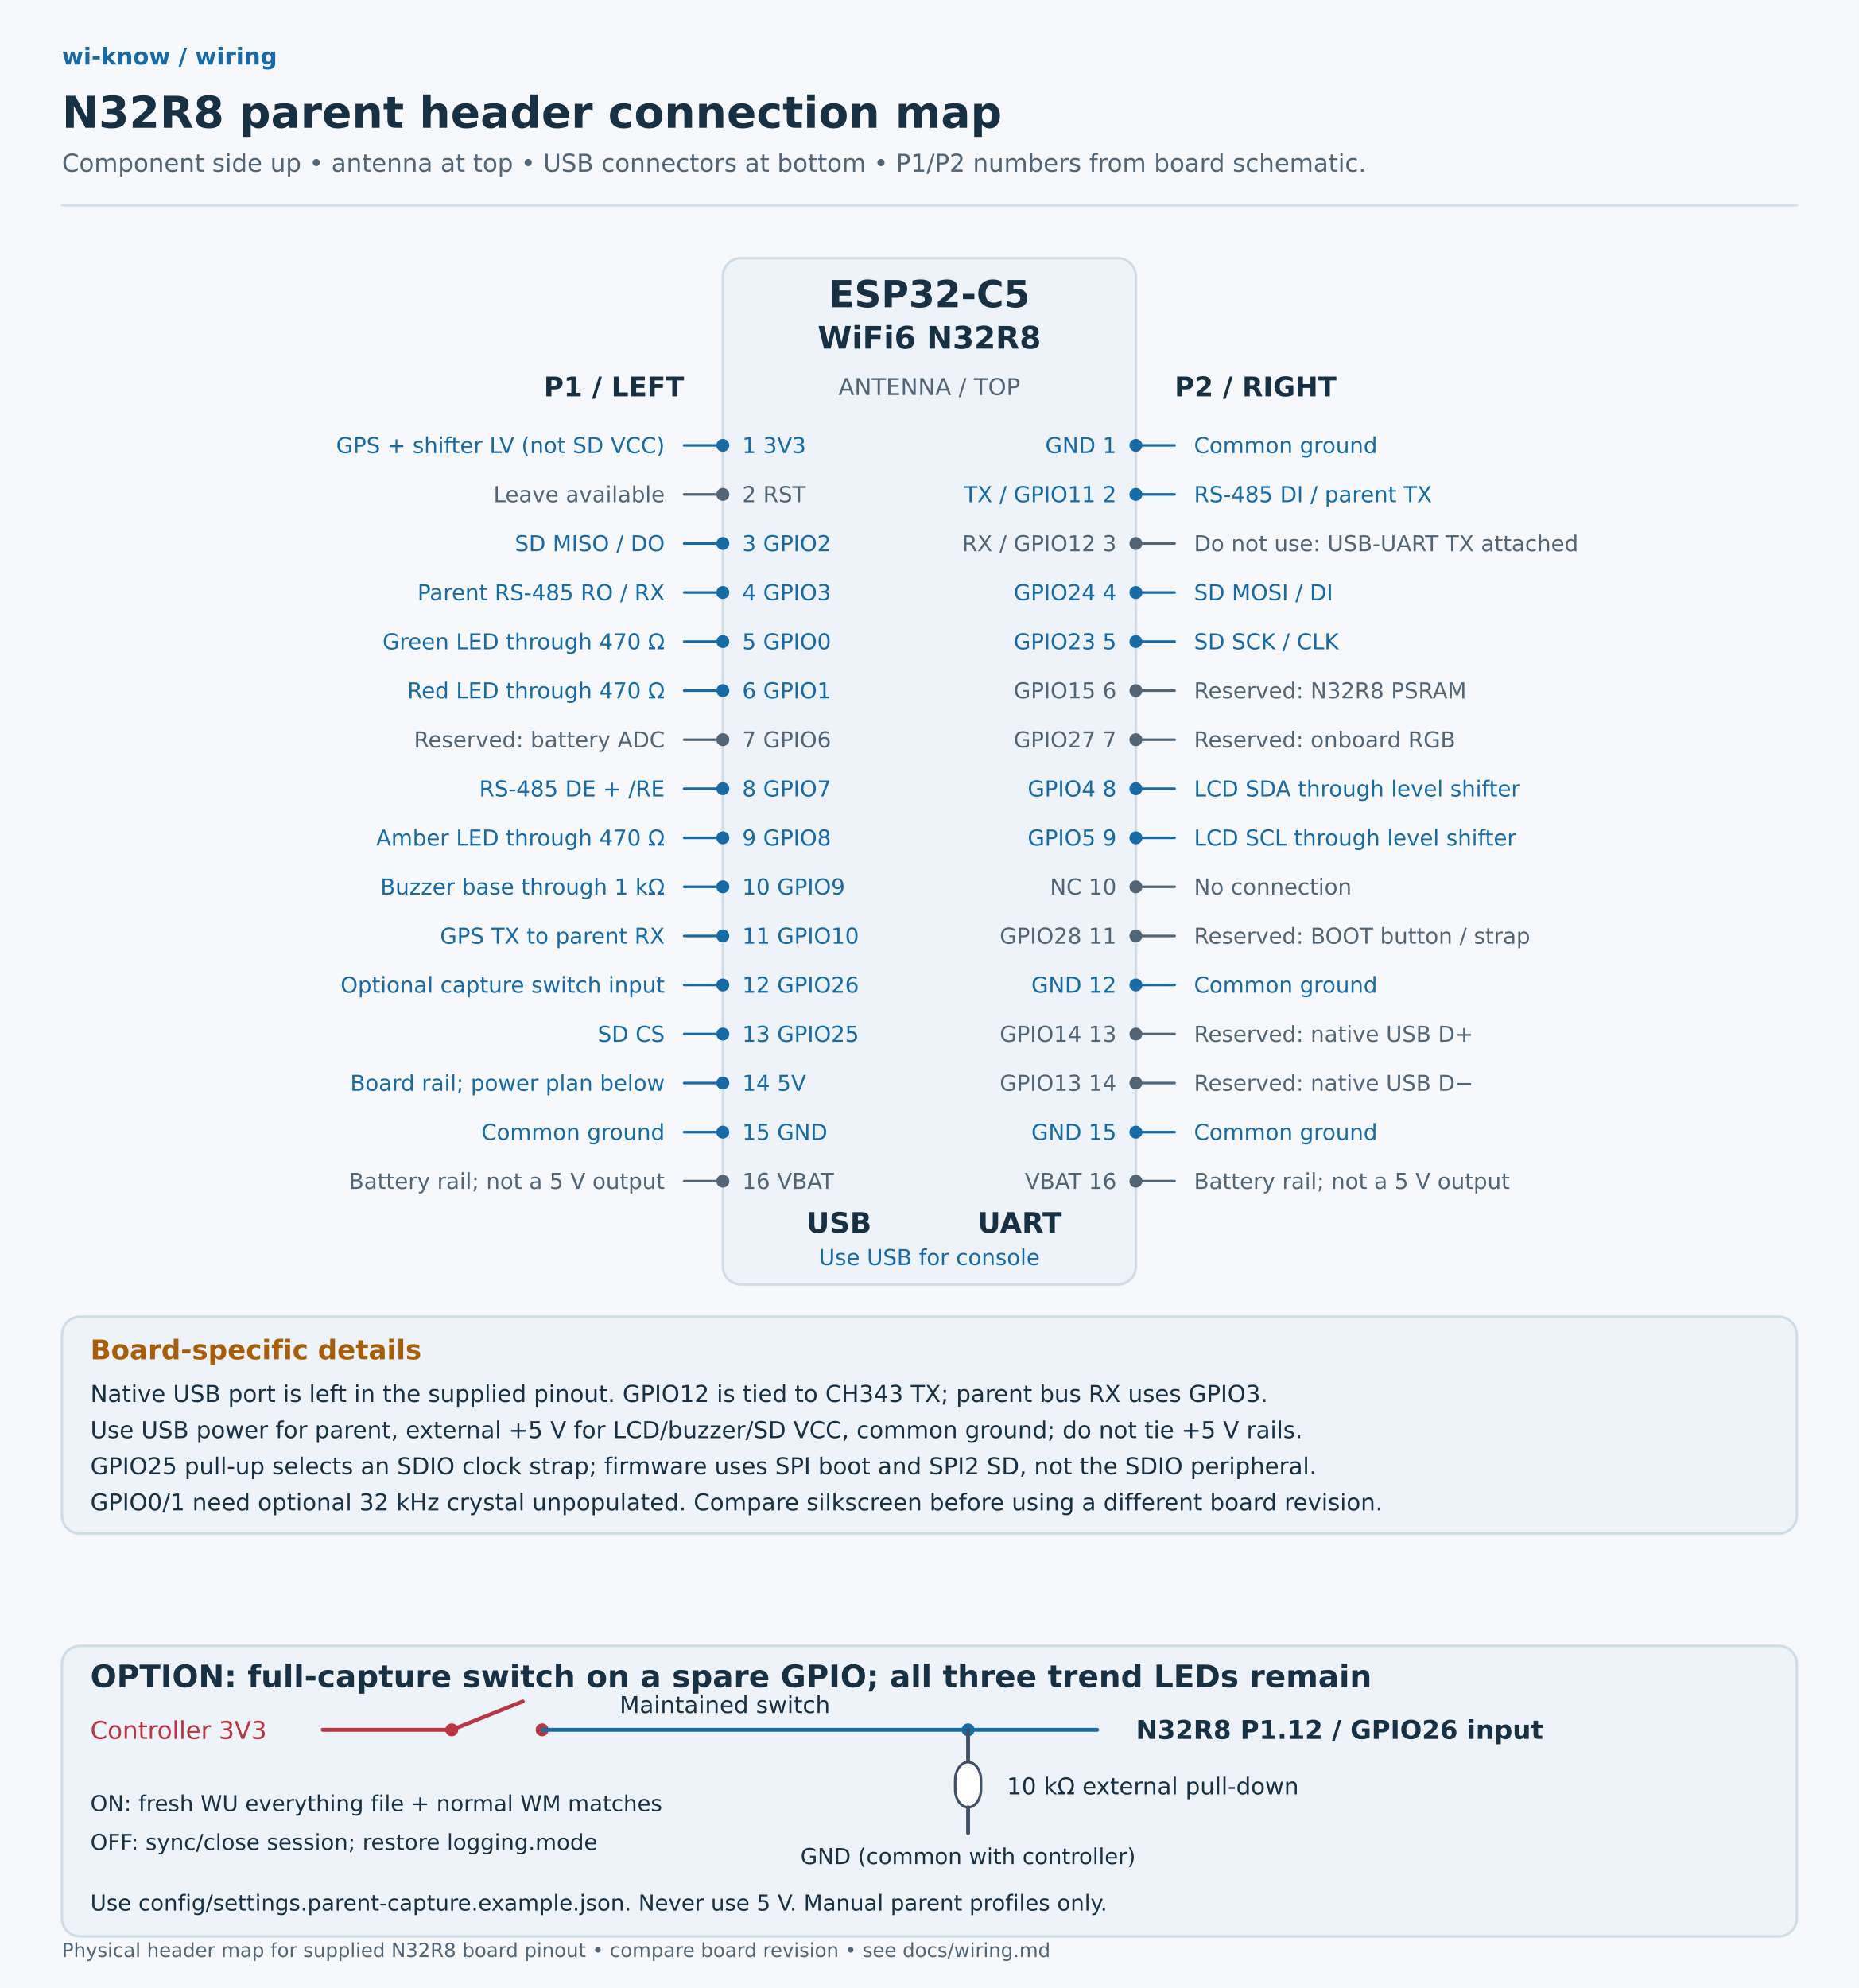
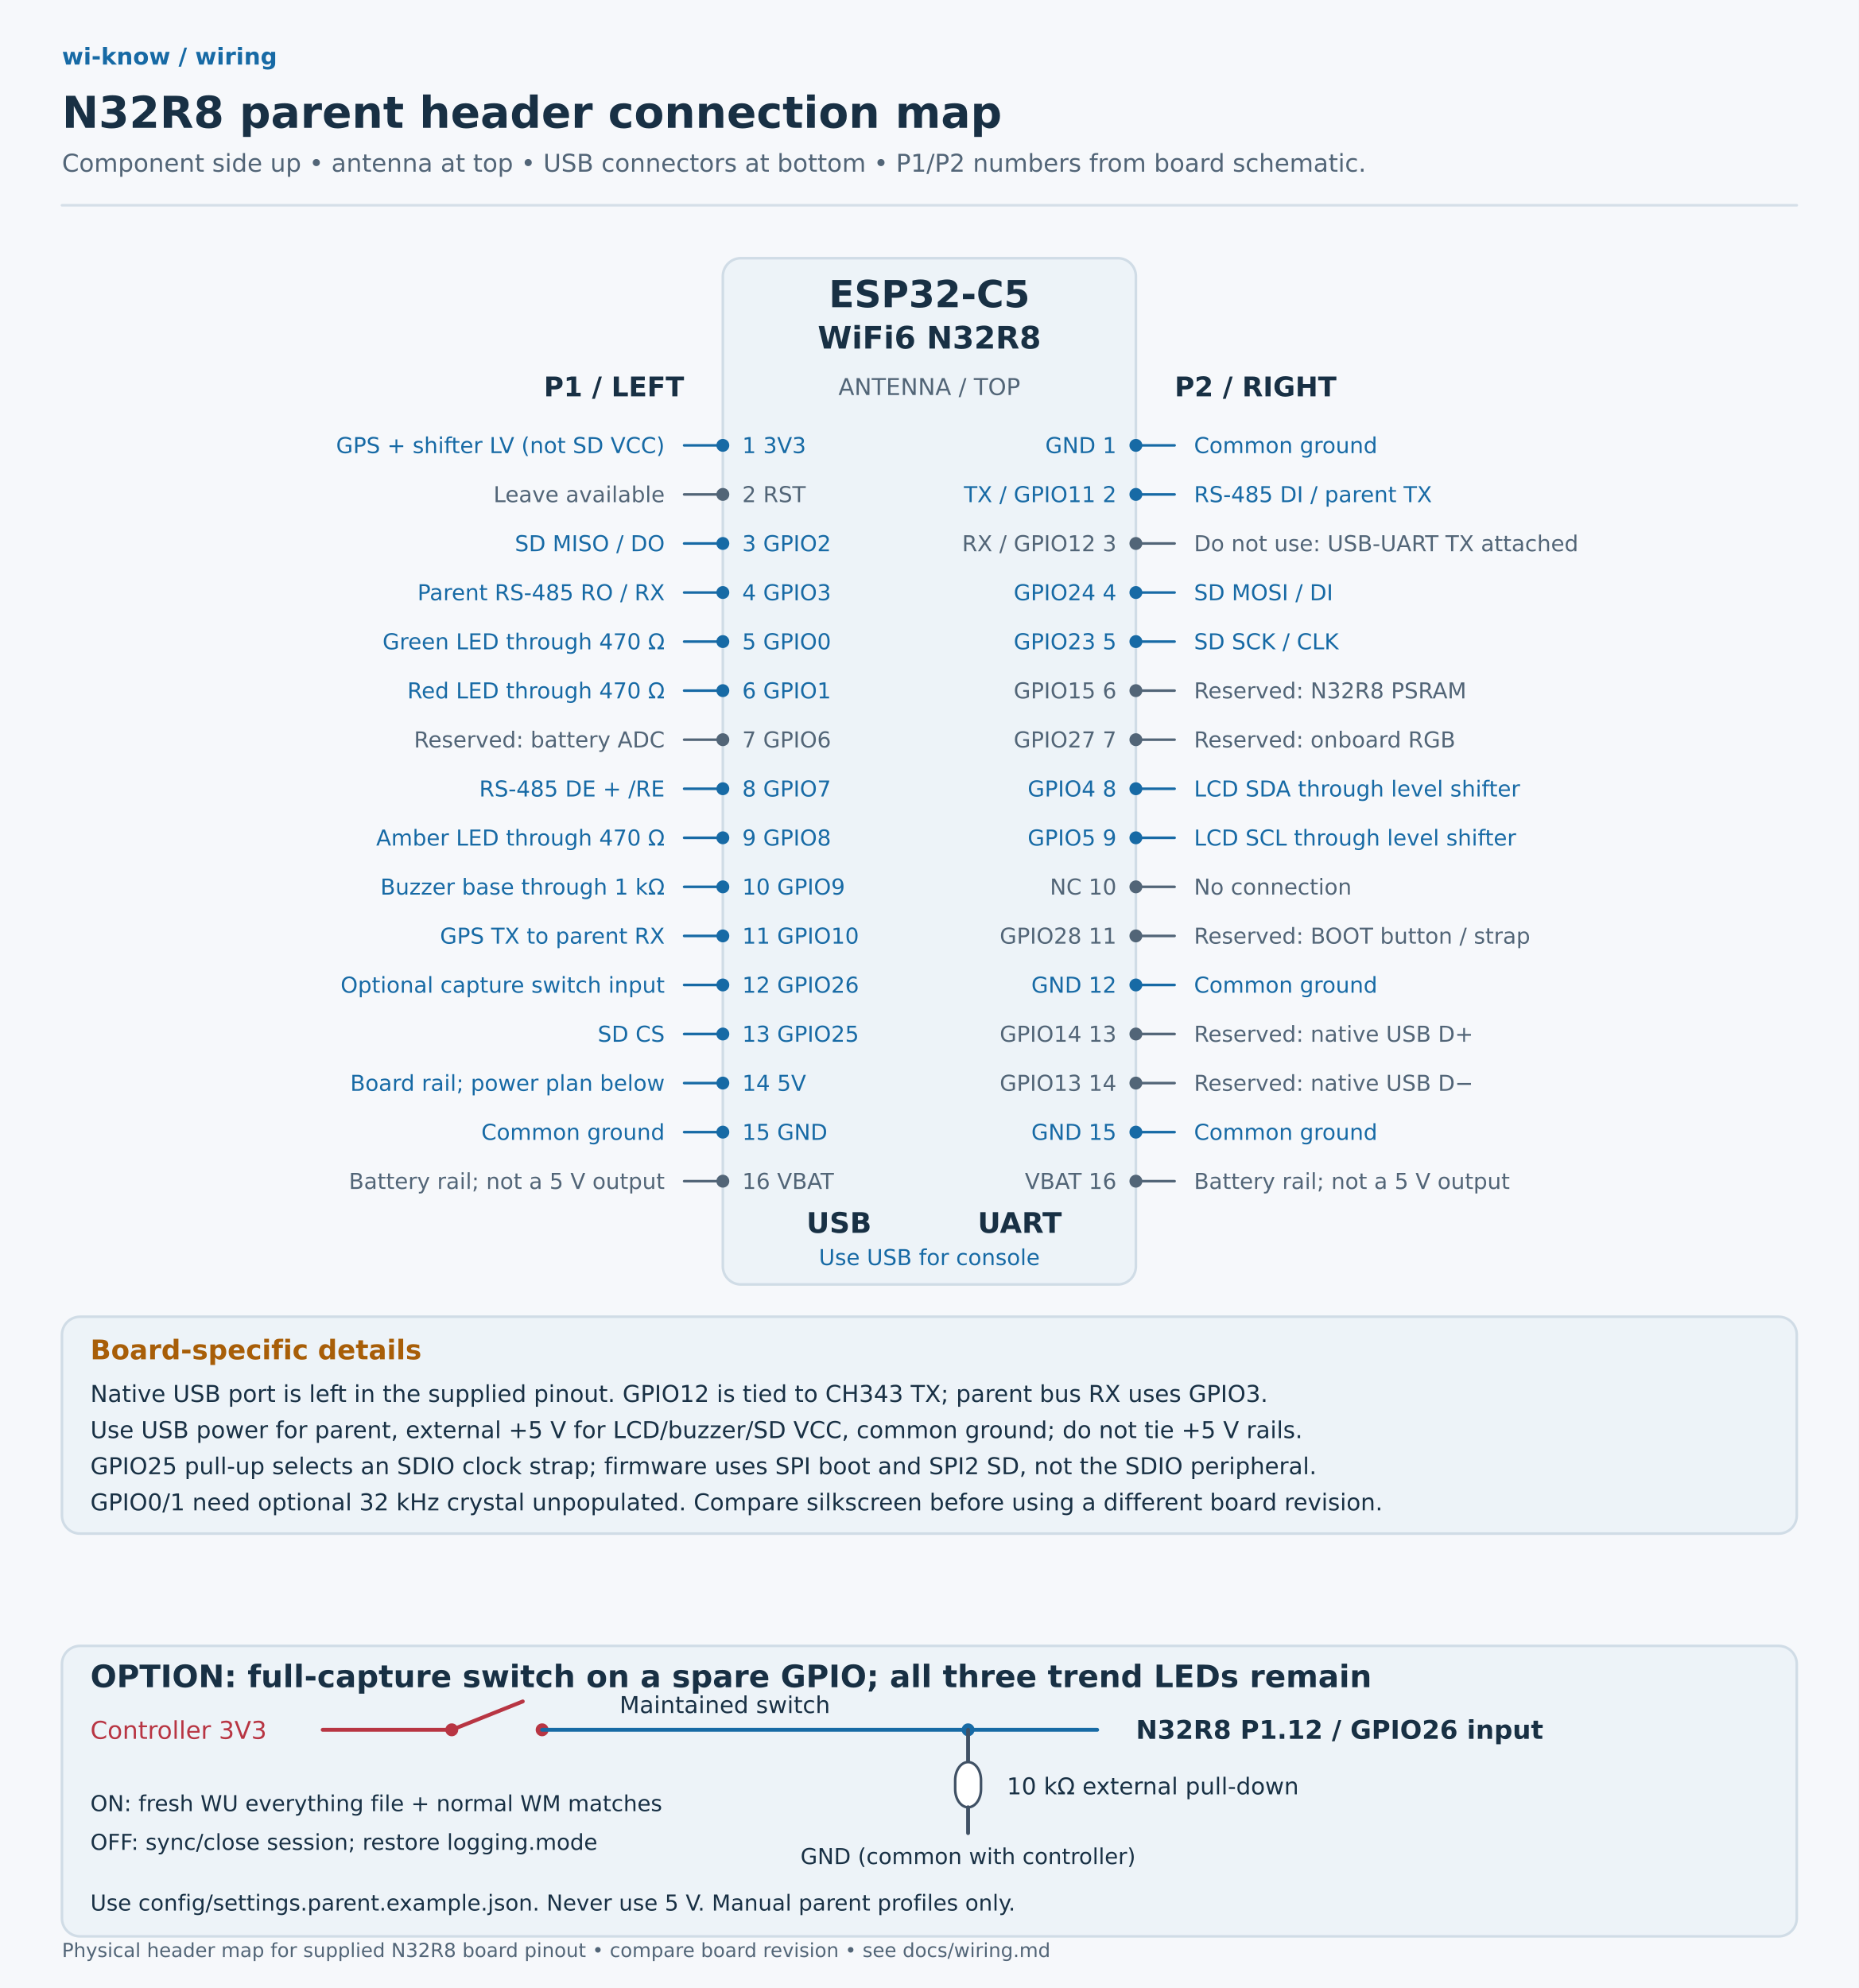
<svg xmlns="http://www.w3.org/2000/svg" width="1440" height="1540" viewBox="0 0 1440 1540" role="img" aria-labelledby="title description">
  <defs>
    <marker id="arrow-blue" markerWidth="8" markerHeight="8" refX="6" refY="3" orient="auto-start-reverse">
      <path d="M0,0 L0,6 L6,3 z" fill="#176aa5" />
    </marker>
  </defs>
  <rect width="1440" height="1540" fill="#f6f8fb" />
  <text x="48" y="50" fill="#176aa5" font-family="DejaVu Sans, Noto Sans, sans-serif" font-size="18" font-weight="700" text-anchor="start">wi-know / wiring</text>
  <text x="48" y="99" fill="#183044" font-family="DejaVu Sans, Noto Sans, sans-serif" font-size="34" font-weight="700" text-anchor="start">N32R8 parent header connection map</text>
  <text x="48" y="133" fill="#526577" font-family="DejaVu Sans, Noto Sans, sans-serif" font-size="19" font-weight="400" text-anchor="start">Component side up • antenna at top • USB connectors at bottom • P1/P2 numbers from board schematic.</text>
  <polyline points="48,159 1392,159" fill="none" stroke="#d5dfe8" stroke-width="2" stroke-linejoin="round" stroke-linecap="round" />
  <rect x="560" y="200" width="320" height="795" rx="14" fill="#edf3f8" stroke="#d0dce6" stroke-width="2" />
  <text x="720" y="238" fill="#183044" font-family="DejaVu Sans, Noto Sans, sans-serif" font-size="29" font-weight="700" text-anchor="middle">ESP32-C5</text>
  <text x="720" y="270" fill="#183044" font-family="DejaVu Sans, Noto Sans, sans-serif" font-size="24" font-weight="700" text-anchor="middle">WiFi6 N32R8</text>
  <text x="720" y="306" fill="#526577" font-family="DejaVu Sans, Noto Sans, sans-serif" font-size="18" font-weight="400" text-anchor="middle">ANTENNA / TOP</text>
  <text x="650" y="955" fill="#183044" font-family="DejaVu Sans, Noto Sans, sans-serif" font-size="22" font-weight="700" text-anchor="middle">USB</text>
  <text x="790" y="955" fill="#183044" font-family="DejaVu Sans, Noto Sans, sans-serif" font-size="22" font-weight="700" text-anchor="middle">UART</text>
  <text x="720" y="980" fill="#176aa5" font-family="DejaVu Sans, Noto Sans, sans-serif" font-size="17" font-weight="400" text-anchor="middle">Use USB for console</text>
  <circle cx="560" cy="345" r="5" fill="#176aa5" />
  <text x="575" y="351" fill="#176aa5" font-family="DejaVu Sans, Noto Sans, sans-serif" font-size="17" font-weight="400" text-anchor="start">1  3V3</text>
  <polyline points="530,345 560,345" fill="none" stroke="#176aa5" stroke-width="2" stroke-linejoin="round" stroke-linecap="round" />
  <text x="515" y="351" fill="#176aa5" font-family="DejaVu Sans, Noto Sans, sans-serif" font-size="17" font-weight="400" text-anchor="end">GPS + shifter LV (not SD VCC)</text>
  <circle cx="560" cy="383" r="5" fill="#526577" />
  <text x="575" y="389" fill="#526577" font-family="DejaVu Sans, Noto Sans, sans-serif" font-size="17" font-weight="400" text-anchor="start">2  RST</text>
  <polyline points="530,383 560,383" fill="none" stroke="#526577" stroke-width="2" stroke-linejoin="round" stroke-linecap="round" />
  <text x="515" y="389" fill="#526577" font-family="DejaVu Sans, Noto Sans, sans-serif" font-size="17" font-weight="400" text-anchor="end">Leave available</text>
  <circle cx="560" cy="421" r="5" fill="#176aa5" />
  <text x="575" y="427" fill="#176aa5" font-family="DejaVu Sans, Noto Sans, sans-serif" font-size="17" font-weight="400" text-anchor="start">3  GPIO2</text>
  <polyline points="530,421 560,421" fill="none" stroke="#176aa5" stroke-width="2" stroke-linejoin="round" stroke-linecap="round" />
  <text x="515" y="427" fill="#176aa5" font-family="DejaVu Sans, Noto Sans, sans-serif" font-size="17" font-weight="400" text-anchor="end">SD MISO / DO</text>
  <circle cx="560" cy="459" r="5" fill="#176aa5" />
  <text x="575" y="465" fill="#176aa5" font-family="DejaVu Sans, Noto Sans, sans-serif" font-size="17" font-weight="400" text-anchor="start">4  GPIO3</text>
  <polyline points="530,459 560,459" fill="none" stroke="#176aa5" stroke-width="2" stroke-linejoin="round" stroke-linecap="round" />
  <text x="515" y="465" fill="#176aa5" font-family="DejaVu Sans, Noto Sans, sans-serif" font-size="17" font-weight="400" text-anchor="end">Parent RS-485 RO / RX</text>
  <circle cx="560" cy="497" r="5" fill="#176aa5" />
  <text x="575" y="503" fill="#176aa5" font-family="DejaVu Sans, Noto Sans, sans-serif" font-size="17" font-weight="400" text-anchor="start">5  GPIO0</text>
  <polyline points="530,497 560,497" fill="none" stroke="#176aa5" stroke-width="2" stroke-linejoin="round" stroke-linecap="round" />
  <text x="515" y="503" fill="#176aa5" font-family="DejaVu Sans, Noto Sans, sans-serif" font-size="17" font-weight="400" text-anchor="end">Green LED through 470 Ω</text>
  <circle cx="560" cy="535" r="5" fill="#176aa5" />
  <text x="575" y="541" fill="#176aa5" font-family="DejaVu Sans, Noto Sans, sans-serif" font-size="17" font-weight="400" text-anchor="start">6  GPIO1</text>
  <polyline points="530,535 560,535" fill="none" stroke="#176aa5" stroke-width="2" stroke-linejoin="round" stroke-linecap="round" />
  <text x="515" y="541" fill="#176aa5" font-family="DejaVu Sans, Noto Sans, sans-serif" font-size="17" font-weight="400" text-anchor="end">Red LED through 470 Ω</text>
  <circle cx="560" cy="573" r="5" fill="#526577" />
  <text x="575" y="579" fill="#526577" font-family="DejaVu Sans, Noto Sans, sans-serif" font-size="17" font-weight="400" text-anchor="start">7  GPIO6</text>
  <polyline points="530,573 560,573" fill="none" stroke="#526577" stroke-width="2" stroke-linejoin="round" stroke-linecap="round" />
  <text x="515" y="579" fill="#526577" font-family="DejaVu Sans, Noto Sans, sans-serif" font-size="17" font-weight="400" text-anchor="end">Reserved: battery ADC</text>
  <circle cx="560" cy="611" r="5" fill="#176aa5" />
  <text x="575" y="617" fill="#176aa5" font-family="DejaVu Sans, Noto Sans, sans-serif" font-size="17" font-weight="400" text-anchor="start">8  GPIO7</text>
  <polyline points="530,611 560,611" fill="none" stroke="#176aa5" stroke-width="2" stroke-linejoin="round" stroke-linecap="round" />
  <text x="515" y="617" fill="#176aa5" font-family="DejaVu Sans, Noto Sans, sans-serif" font-size="17" font-weight="400" text-anchor="end">RS-485 DE + /RE</text>
  <circle cx="560" cy="649" r="5" fill="#176aa5" />
  <text x="575" y="655" fill="#176aa5" font-family="DejaVu Sans, Noto Sans, sans-serif" font-size="17" font-weight="400" text-anchor="start">9  GPIO8</text>
  <polyline points="530,649 560,649" fill="none" stroke="#176aa5" stroke-width="2" stroke-linejoin="round" stroke-linecap="round" />
  <text x="515" y="655" fill="#176aa5" font-family="DejaVu Sans, Noto Sans, sans-serif" font-size="17" font-weight="400" text-anchor="end">Amber LED through 470 Ω</text>
  <circle cx="560" cy="687" r="5" fill="#176aa5" />
  <text x="575" y="693" fill="#176aa5" font-family="DejaVu Sans, Noto Sans, sans-serif" font-size="17" font-weight="400" text-anchor="start">10  GPIO9</text>
  <polyline points="530,687 560,687" fill="none" stroke="#176aa5" stroke-width="2" stroke-linejoin="round" stroke-linecap="round" />
  <text x="515" y="693" fill="#176aa5" font-family="DejaVu Sans, Noto Sans, sans-serif" font-size="17" font-weight="400" text-anchor="end">Buzzer base through 1 kΩ</text>
  <circle cx="560" cy="725" r="5" fill="#176aa5" />
  <text x="575" y="731" fill="#176aa5" font-family="DejaVu Sans, Noto Sans, sans-serif" font-size="17" font-weight="400" text-anchor="start">11  GPIO10</text>
  <polyline points="530,725 560,725" fill="none" stroke="#176aa5" stroke-width="2" stroke-linejoin="round" stroke-linecap="round" />
  <text x="515" y="731" fill="#176aa5" font-family="DejaVu Sans, Noto Sans, sans-serif" font-size="17" font-weight="400" text-anchor="end">GPS TX to parent RX</text>
  <circle cx="560" cy="763" r="5" fill="#176aa5" />
  <text x="575" y="769" fill="#176aa5" font-family="DejaVu Sans, Noto Sans, sans-serif" font-size="17" font-weight="400" text-anchor="start">12  GPIO26</text>
  <polyline points="530,763 560,763" fill="none" stroke="#176aa5" stroke-width="2" stroke-linejoin="round" stroke-linecap="round" />
  <text x="515" y="769" fill="#176aa5" font-family="DejaVu Sans, Noto Sans, sans-serif" font-size="17" font-weight="400" text-anchor="end">Optional capture switch input</text>
  <circle cx="560" cy="801" r="5" fill="#176aa5" />
  <text x="575" y="807" fill="#176aa5" font-family="DejaVu Sans, Noto Sans, sans-serif" font-size="17" font-weight="400" text-anchor="start">13  GPIO25</text>
  <polyline points="530,801 560,801" fill="none" stroke="#176aa5" stroke-width="2" stroke-linejoin="round" stroke-linecap="round" />
  <text x="515" y="807" fill="#176aa5" font-family="DejaVu Sans, Noto Sans, sans-serif" font-size="17" font-weight="400" text-anchor="end">SD CS</text>
  <circle cx="560" cy="839" r="5" fill="#176aa5" />
  <text x="575" y="845" fill="#176aa5" font-family="DejaVu Sans, Noto Sans, sans-serif" font-size="17" font-weight="400" text-anchor="start">14  5V</text>
  <polyline points="530,839 560,839" fill="none" stroke="#176aa5" stroke-width="2" stroke-linejoin="round" stroke-linecap="round" />
  <text x="515" y="845" fill="#176aa5" font-family="DejaVu Sans, Noto Sans, sans-serif" font-size="17" font-weight="400" text-anchor="end">Board rail; power plan below</text>
  <circle cx="560" cy="877" r="5" fill="#176aa5" />
  <text x="575" y="883" fill="#176aa5" font-family="DejaVu Sans, Noto Sans, sans-serif" font-size="17" font-weight="400" text-anchor="start">15  GND</text>
  <polyline points="530,877 560,877" fill="none" stroke="#176aa5" stroke-width="2" stroke-linejoin="round" stroke-linecap="round" />
  <text x="515" y="883" fill="#176aa5" font-family="DejaVu Sans, Noto Sans, sans-serif" font-size="17" font-weight="400" text-anchor="end">Common ground</text>
  <circle cx="560" cy="915" r="5" fill="#526577" />
  <text x="575" y="921" fill="#526577" font-family="DejaVu Sans, Noto Sans, sans-serif" font-size="17" font-weight="400" text-anchor="start">16  VBAT</text>
  <polyline points="530,915 560,915" fill="none" stroke="#526577" stroke-width="2" stroke-linejoin="round" stroke-linecap="round" />
  <text x="515" y="921" fill="#526577" font-family="DejaVu Sans, Noto Sans, sans-serif" font-size="17" font-weight="400" text-anchor="end">Battery rail; not a 5 V output</text>
  <circle cx="880" cy="345" r="5" fill="#176aa5" />
  <text x="865" y="351" fill="#176aa5" font-family="DejaVu Sans, Noto Sans, sans-serif" font-size="17" font-weight="400" text-anchor="end">GND  1</text>
  <polyline points="880,345 910,345" fill="none" stroke="#176aa5" stroke-width="2" stroke-linejoin="round" stroke-linecap="round" />
  <text x="925" y="351" fill="#176aa5" font-family="DejaVu Sans, Noto Sans, sans-serif" font-size="17" font-weight="400" text-anchor="start">Common ground</text>
  <circle cx="880" cy="383" r="5" fill="#176aa5" />
  <text x="865" y="389" fill="#176aa5" font-family="DejaVu Sans, Noto Sans, sans-serif" font-size="17" font-weight="400" text-anchor="end">TX / GPIO11  2</text>
  <polyline points="880,383 910,383" fill="none" stroke="#176aa5" stroke-width="2" stroke-linejoin="round" stroke-linecap="round" />
  <text x="925" y="389" fill="#176aa5" font-family="DejaVu Sans, Noto Sans, sans-serif" font-size="17" font-weight="400" text-anchor="start">RS-485 DI / parent TX</text>
  <circle cx="880" cy="421" r="5" fill="#526577" />
  <text x="865" y="427" fill="#526577" font-family="DejaVu Sans, Noto Sans, sans-serif" font-size="17" font-weight="400" text-anchor="end">RX / GPIO12  3</text>
  <polyline points="880,421 910,421" fill="none" stroke="#526577" stroke-width="2" stroke-linejoin="round" stroke-linecap="round" />
  <text x="925" y="427" fill="#526577" font-family="DejaVu Sans, Noto Sans, sans-serif" font-size="17" font-weight="400" text-anchor="start">Do not use: USB-UART TX attached</text>
  <circle cx="880" cy="459" r="5" fill="#176aa5" />
  <text x="865" y="465" fill="#176aa5" font-family="DejaVu Sans, Noto Sans, sans-serif" font-size="17" font-weight="400" text-anchor="end">GPIO24  4</text>
  <polyline points="880,459 910,459" fill="none" stroke="#176aa5" stroke-width="2" stroke-linejoin="round" stroke-linecap="round" />
  <text x="925" y="465" fill="#176aa5" font-family="DejaVu Sans, Noto Sans, sans-serif" font-size="17" font-weight="400" text-anchor="start">SD MOSI / DI</text>
  <circle cx="880" cy="497" r="5" fill="#176aa5" />
  <text x="865" y="503" fill="#176aa5" font-family="DejaVu Sans, Noto Sans, sans-serif" font-size="17" font-weight="400" text-anchor="end">GPIO23  5</text>
  <polyline points="880,497 910,497" fill="none" stroke="#176aa5" stroke-width="2" stroke-linejoin="round" stroke-linecap="round" />
  <text x="925" y="503" fill="#176aa5" font-family="DejaVu Sans, Noto Sans, sans-serif" font-size="17" font-weight="400" text-anchor="start">SD SCK / CLK</text>
  <circle cx="880" cy="535" r="5" fill="#526577" />
  <text x="865" y="541" fill="#526577" font-family="DejaVu Sans, Noto Sans, sans-serif" font-size="17" font-weight="400" text-anchor="end">GPIO15  6</text>
  <polyline points="880,535 910,535" fill="none" stroke="#526577" stroke-width="2" stroke-linejoin="round" stroke-linecap="round" />
  <text x="925" y="541" fill="#526577" font-family="DejaVu Sans, Noto Sans, sans-serif" font-size="17" font-weight="400" text-anchor="start">Reserved: N32R8 PSRAM</text>
  <circle cx="880" cy="573" r="5" fill="#526577" />
  <text x="865" y="579" fill="#526577" font-family="DejaVu Sans, Noto Sans, sans-serif" font-size="17" font-weight="400" text-anchor="end">GPIO27  7</text>
  <polyline points="880,573 910,573" fill="none" stroke="#526577" stroke-width="2" stroke-linejoin="round" stroke-linecap="round" />
  <text x="925" y="579" fill="#526577" font-family="DejaVu Sans, Noto Sans, sans-serif" font-size="17" font-weight="400" text-anchor="start">Reserved: onboard RGB</text>
  <circle cx="880" cy="611" r="5" fill="#176aa5" />
  <text x="865" y="617" fill="#176aa5" font-family="DejaVu Sans, Noto Sans, sans-serif" font-size="17" font-weight="400" text-anchor="end">GPIO4  8</text>
  <polyline points="880,611 910,611" fill="none" stroke="#176aa5" stroke-width="2" stroke-linejoin="round" stroke-linecap="round" />
  <text x="925" y="617" fill="#176aa5" font-family="DejaVu Sans, Noto Sans, sans-serif" font-size="17" font-weight="400" text-anchor="start">LCD SDA through level shifter</text>
  <circle cx="880" cy="649" r="5" fill="#176aa5" />
  <text x="865" y="655" fill="#176aa5" font-family="DejaVu Sans, Noto Sans, sans-serif" font-size="17" font-weight="400" text-anchor="end">GPIO5  9</text>
  <polyline points="880,649 910,649" fill="none" stroke="#176aa5" stroke-width="2" stroke-linejoin="round" stroke-linecap="round" />
  <text x="925" y="655" fill="#176aa5" font-family="DejaVu Sans, Noto Sans, sans-serif" font-size="17" font-weight="400" text-anchor="start">LCD SCL through level shifter</text>
  <circle cx="880" cy="687" r="5" fill="#526577" />
  <text x="865" y="693" fill="#526577" font-family="DejaVu Sans, Noto Sans, sans-serif" font-size="17" font-weight="400" text-anchor="end">NC  10</text>
  <polyline points="880,687 910,687" fill="none" stroke="#526577" stroke-width="2" stroke-linejoin="round" stroke-linecap="round" />
  <text x="925" y="693" fill="#526577" font-family="DejaVu Sans, Noto Sans, sans-serif" font-size="17" font-weight="400" text-anchor="start">No connection</text>
  <circle cx="880" cy="725" r="5" fill="#526577" />
  <text x="865" y="731" fill="#526577" font-family="DejaVu Sans, Noto Sans, sans-serif" font-size="17" font-weight="400" text-anchor="end">GPIO28  11</text>
  <polyline points="880,725 910,725" fill="none" stroke="#526577" stroke-width="2" stroke-linejoin="round" stroke-linecap="round" />
  <text x="925" y="731" fill="#526577" font-family="DejaVu Sans, Noto Sans, sans-serif" font-size="17" font-weight="400" text-anchor="start">Reserved: BOOT button / strap</text>
  <circle cx="880" cy="763" r="5" fill="#176aa5" />
  <text x="865" y="769" fill="#176aa5" font-family="DejaVu Sans, Noto Sans, sans-serif" font-size="17" font-weight="400" text-anchor="end">GND  12</text>
  <polyline points="880,763 910,763" fill="none" stroke="#176aa5" stroke-width="2" stroke-linejoin="round" stroke-linecap="round" />
  <text x="925" y="769" fill="#176aa5" font-family="DejaVu Sans, Noto Sans, sans-serif" font-size="17" font-weight="400" text-anchor="start">Common ground</text>
  <circle cx="880" cy="801" r="5" fill="#526577" />
  <text x="865" y="807" fill="#526577" font-family="DejaVu Sans, Noto Sans, sans-serif" font-size="17" font-weight="400" text-anchor="end">GPIO14  13</text>
  <polyline points="880,801 910,801" fill="none" stroke="#526577" stroke-width="2" stroke-linejoin="round" stroke-linecap="round" />
  <text x="925" y="807" fill="#526577" font-family="DejaVu Sans, Noto Sans, sans-serif" font-size="17" font-weight="400" text-anchor="start">Reserved: native USB D+</text>
  <circle cx="880" cy="839" r="5" fill="#526577" />
  <text x="865" y="845" fill="#526577" font-family="DejaVu Sans, Noto Sans, sans-serif" font-size="17" font-weight="400" text-anchor="end">GPIO13  14</text>
  <polyline points="880,839 910,839" fill="none" stroke="#526577" stroke-width="2" stroke-linejoin="round" stroke-linecap="round" />
  <text x="925" y="845" fill="#526577" font-family="DejaVu Sans, Noto Sans, sans-serif" font-size="17" font-weight="400" text-anchor="start">Reserved: native USB D−</text>
  <circle cx="880" cy="877" r="5" fill="#176aa5" />
  <text x="865" y="883" fill="#176aa5" font-family="DejaVu Sans, Noto Sans, sans-serif" font-size="17" font-weight="400" text-anchor="end">GND  15</text>
  <polyline points="880,877 910,877" fill="none" stroke="#176aa5" stroke-width="2" stroke-linejoin="round" stroke-linecap="round" />
  <text x="925" y="883" fill="#176aa5" font-family="DejaVu Sans, Noto Sans, sans-serif" font-size="17" font-weight="400" text-anchor="start">Common ground</text>
  <circle cx="880" cy="915" r="5" fill="#526577" />
  <text x="865" y="921" fill="#526577" font-family="DejaVu Sans, Noto Sans, sans-serif" font-size="17" font-weight="400" text-anchor="end">VBAT  16</text>
  <polyline points="880,915 910,915" fill="none" stroke="#526577" stroke-width="2" stroke-linejoin="round" stroke-linecap="round" />
  <text x="925" y="921" fill="#526577" font-family="DejaVu Sans, Noto Sans, sans-serif" font-size="17" font-weight="400" text-anchor="start">Battery rail; not a 5 V output</text>
  <text x="530" y="307" fill="#183044" font-family="DejaVu Sans, Noto Sans, sans-serif" font-size="21" font-weight="700" text-anchor="end">P1 / LEFT</text>
  <text x="910" y="307" fill="#183044" font-family="DejaVu Sans, Noto Sans, sans-serif" font-size="21" font-weight="700" text-anchor="start">P2 / RIGHT</text>
  <rect x="48" y="1020" width="1344" height="168" rx="14" fill="#edf3f8" stroke="#d0dce6" stroke-width="2" />
  <text x="70" y="1053" fill="#a85e08" font-family="DejaVu Sans, Noto Sans, sans-serif" font-size="21" font-weight="700" text-anchor="start">Board-specific details</text>
  <text x="70" y="1086" fill="#183044" font-family="DejaVu Sans, Noto Sans, sans-serif" font-size="18" font-weight="400" text-anchor="start">Native USB port is left in the supplied pinout. GPIO12 is tied to CH343 TX; parent bus RX uses GPIO3.</text>
  <text x="70" y="1114" fill="#183044" font-family="DejaVu Sans, Noto Sans, sans-serif" font-size="18" font-weight="400" text-anchor="start">Use USB power for parent, external +5 V for LCD/buzzer/SD VCC, common ground; do not tie +5 V rails.</text>
  <text x="70" y="1142" fill="#183044" font-family="DejaVu Sans, Noto Sans, sans-serif" font-size="18" font-weight="400" text-anchor="start">GPIO25 pull-up selects an SDIO clock strap; firmware uses SPI boot and SPI2 SD, not the SDIO peripheral.</text>
  <text x="70" y="1170" fill="#183044" font-family="DejaVu Sans, Noto Sans, sans-serif" font-size="18" font-weight="400" text-anchor="start">GPIO0/1 need optional 32 kHz crystal unpopulated. Compare silkscreen before using a different board revision.</text>
  <rect x="48" y="1275" width="1344" height="225" rx="14" fill="#edf3f8" stroke="#d0dce6" stroke-width="2" />
  <text x="70" y="1307" fill="#183044" font-family="DejaVu Sans, Noto Sans, sans-serif" font-size="24" font-weight="700" text-anchor="start">OPTION: full-capture switch on a spare GPIO; all three trend LEDs remain</text>
  <text x="70" y="1347" fill="#b83543" font-family="DejaVu Sans, Noto Sans, sans-serif" font-size="19" font-weight="400" text-anchor="start">Controller 3V3</text>
  <polyline points="250,1340 350,1340" fill="none" stroke="#b83543" stroke-width="3" stroke-linejoin="round" stroke-linecap="round" />
  <circle cx="350" cy="1340" r="5" fill="#b83543" />
  <polyline points="350,1340 405,1318" fill="none" stroke="#b83543" stroke-width="3" stroke-linejoin="round" stroke-linecap="round" />
  <circle cx="420" cy="1340" r="5" fill="#b83543" />
  <polyline points="420,1340 850,1340" fill="none" stroke="#176aa5" stroke-width="3" stroke-linejoin="round" stroke-linecap="round" />
  <text x="480" y="1327" fill="#183044" font-family="DejaVu Sans, Noto Sans, sans-serif" font-size="18" font-weight="400" text-anchor="start">Maintained switch</text>
  <text x="880" y="1347" fill="#183044" font-family="DejaVu Sans, Noto Sans, sans-serif" font-size="20" font-weight="700" text-anchor="start">N32R8 P1.12 / GPIO26 input</text>
  <circle cx="750" cy="1340" r="5" fill="#176aa5" />
  <polyline points="750,1340 750,1365" fill="none" stroke="#405165" stroke-width="3" stroke-linejoin="round" stroke-linecap="round" />
  <rect x="740" y="1365" width="20" height="35" rx="14" fill="white" stroke="#405165" stroke-width="2" />
  <polyline points="750,1400 750,1420" fill="none" stroke="#405165" stroke-width="3" stroke-linejoin="round" stroke-linecap="round" />
  <text x="780" y="1390" fill="#183044" font-family="DejaVu Sans, Noto Sans, sans-serif" font-size="18" font-weight="400" text-anchor="start">10 kΩ external pull-down</text>
  <text x="750" y="1444" fill="#183044" font-family="DejaVu Sans, Noto Sans, sans-serif" font-size="17" font-weight="400" text-anchor="middle">GND (common with controller)</text>
  <text x="70" y="1403" fill="#183044" font-family="DejaVu Sans, Noto Sans, sans-serif" font-size="17" font-weight="400" text-anchor="start">ON: fresh WU everything file + normal WM matches</text>
  <text x="70" y="1433" fill="#183044" font-family="DejaVu Sans, Noto Sans, sans-serif" font-size="17" font-weight="400" text-anchor="start">OFF: sync/close session; restore logging.mode</text>
-   <text x="70" y="1480" fill="#183044" font-family="DejaVu Sans, Noto Sans, sans-serif" font-size="17" font-weight="400" text-anchor="start">Use config/settings.parent-capture.example.json. Never use 5 V. Manual parent profiles only.</text>
+   <text x="70" y="1480" fill="#183044" font-family="DejaVu Sans, Noto Sans, sans-serif" font-size="17" font-weight="400" text-anchor="start">Use config/settings.parent.example.json. Never use 5 V. Manual parent profiles only.</text>
  <text x="48" y="1516" fill="#526577" font-family="DejaVu Sans, Noto Sans, sans-serif" font-size="15" font-weight="400" text-anchor="start">Physical header map for supplied N32R8 board pinout • compare board revision • see docs/wiring.md</text>
</svg>
